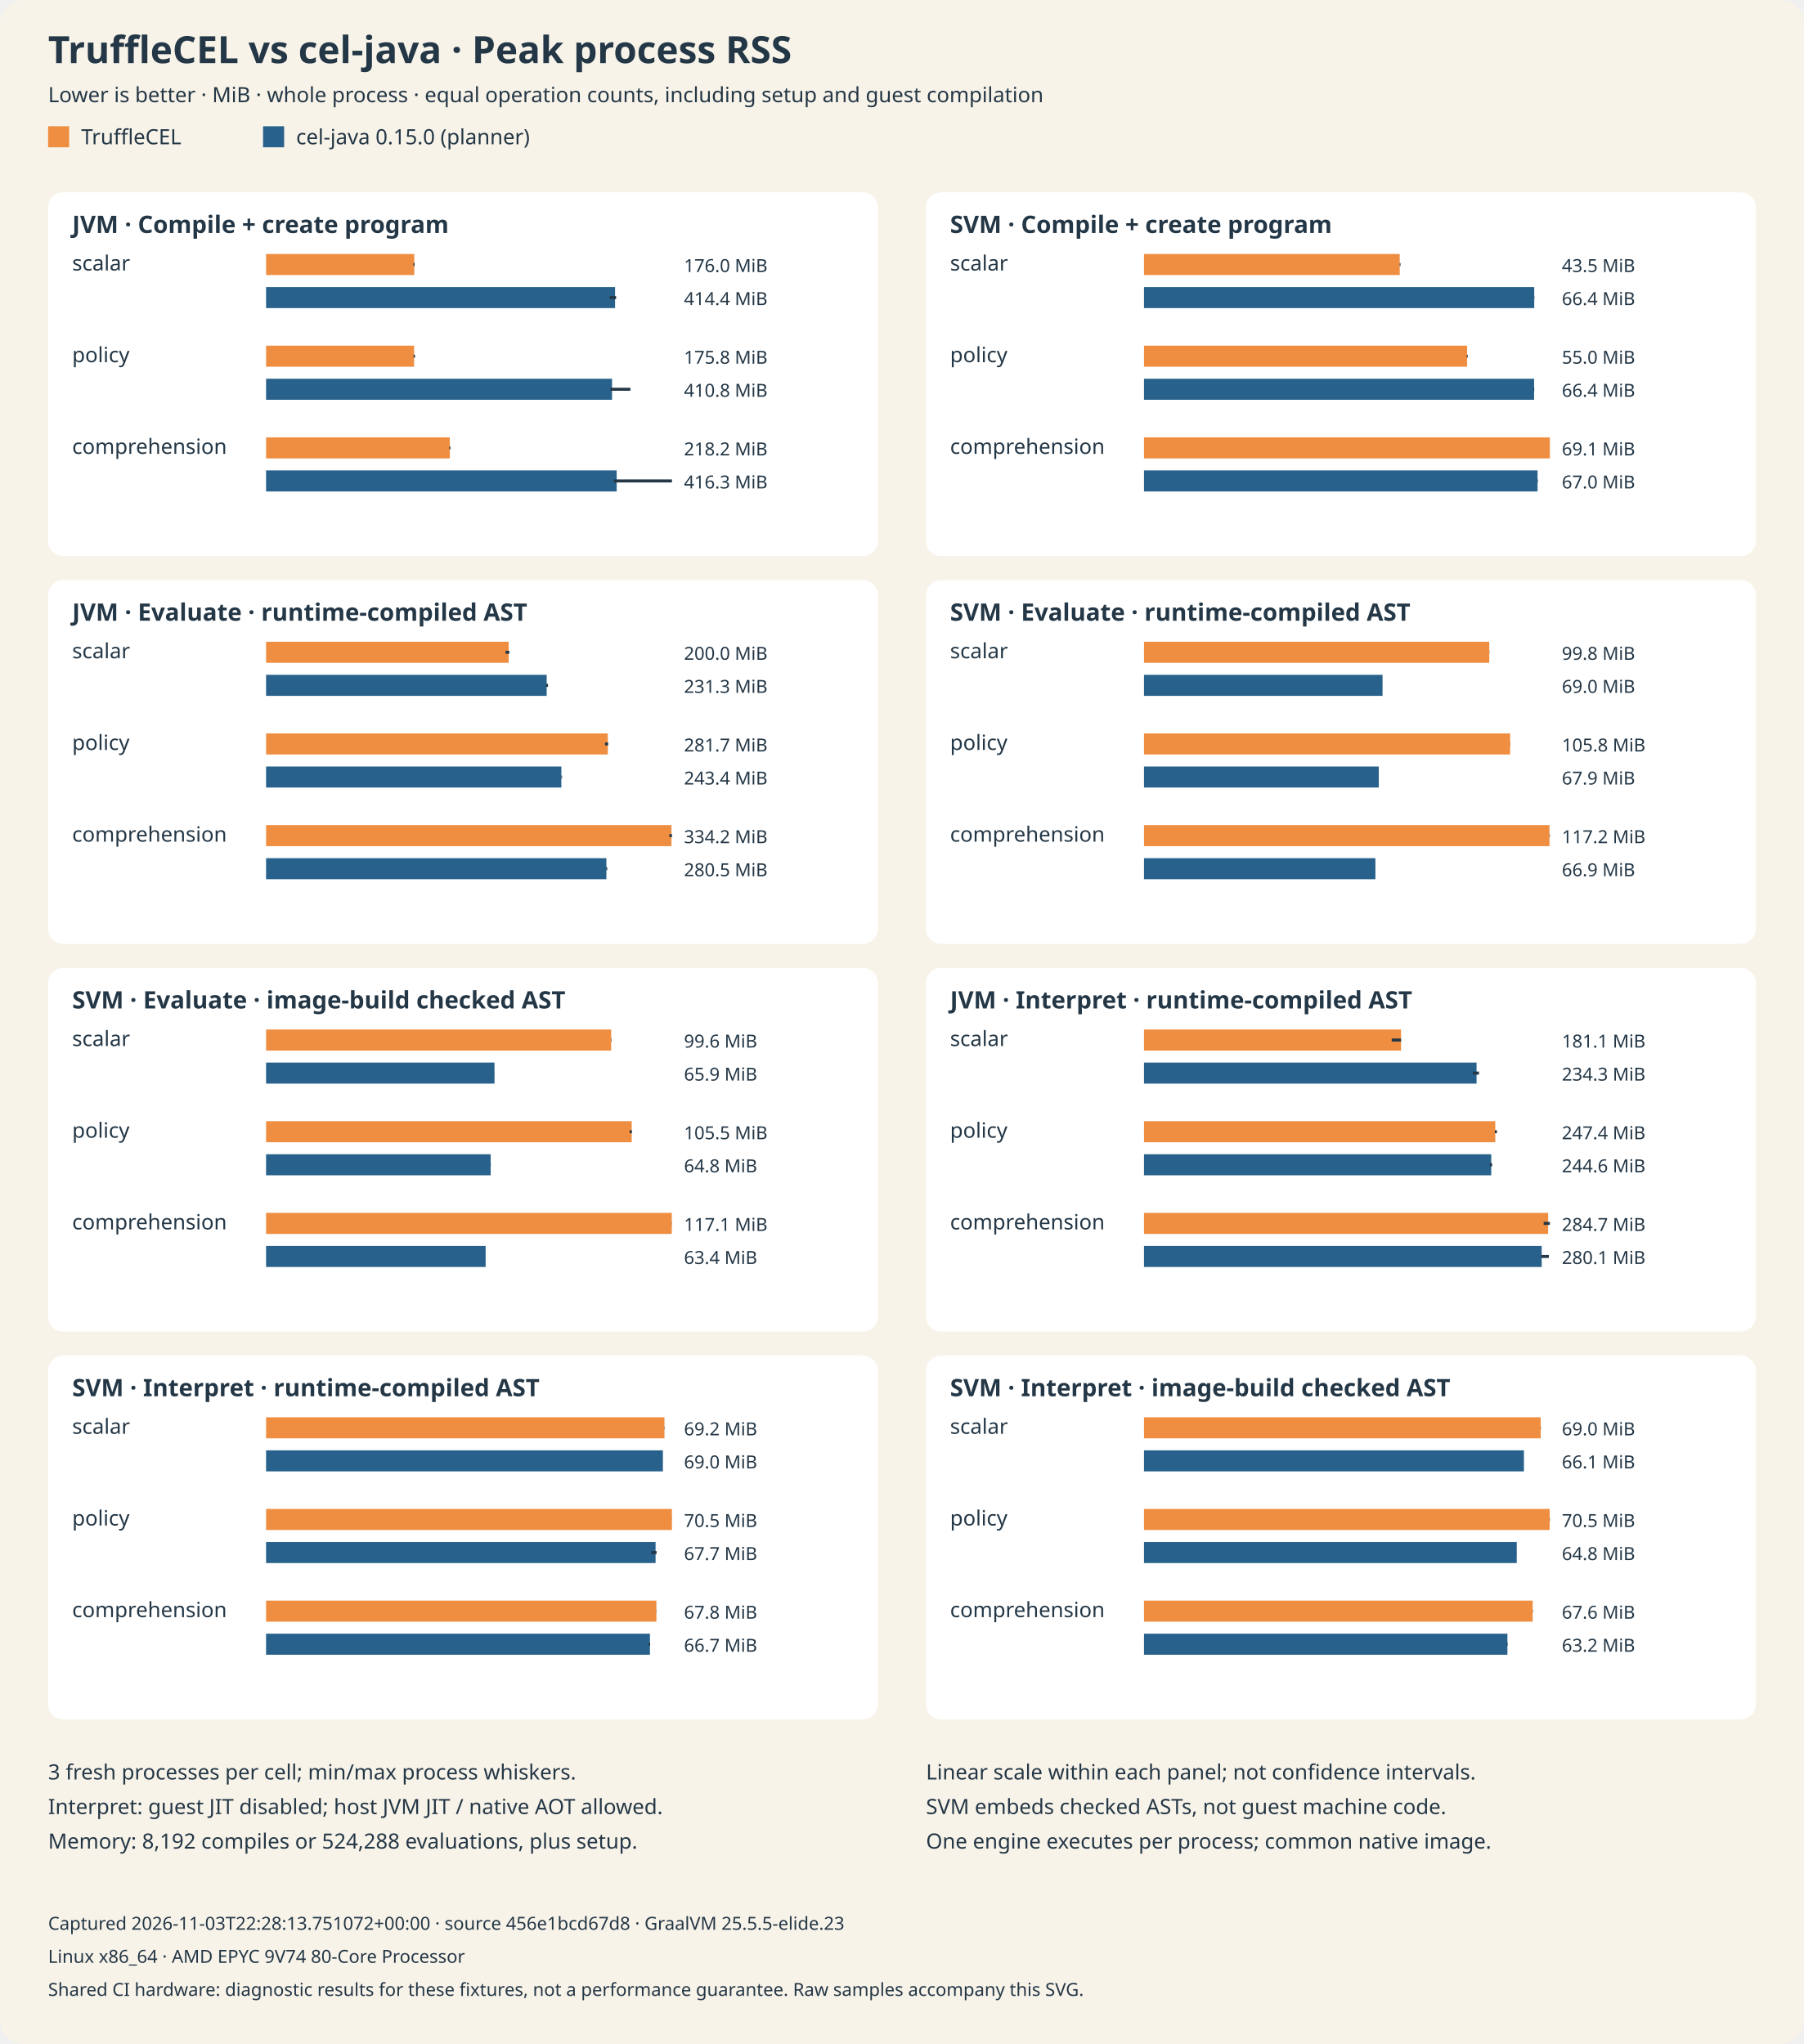
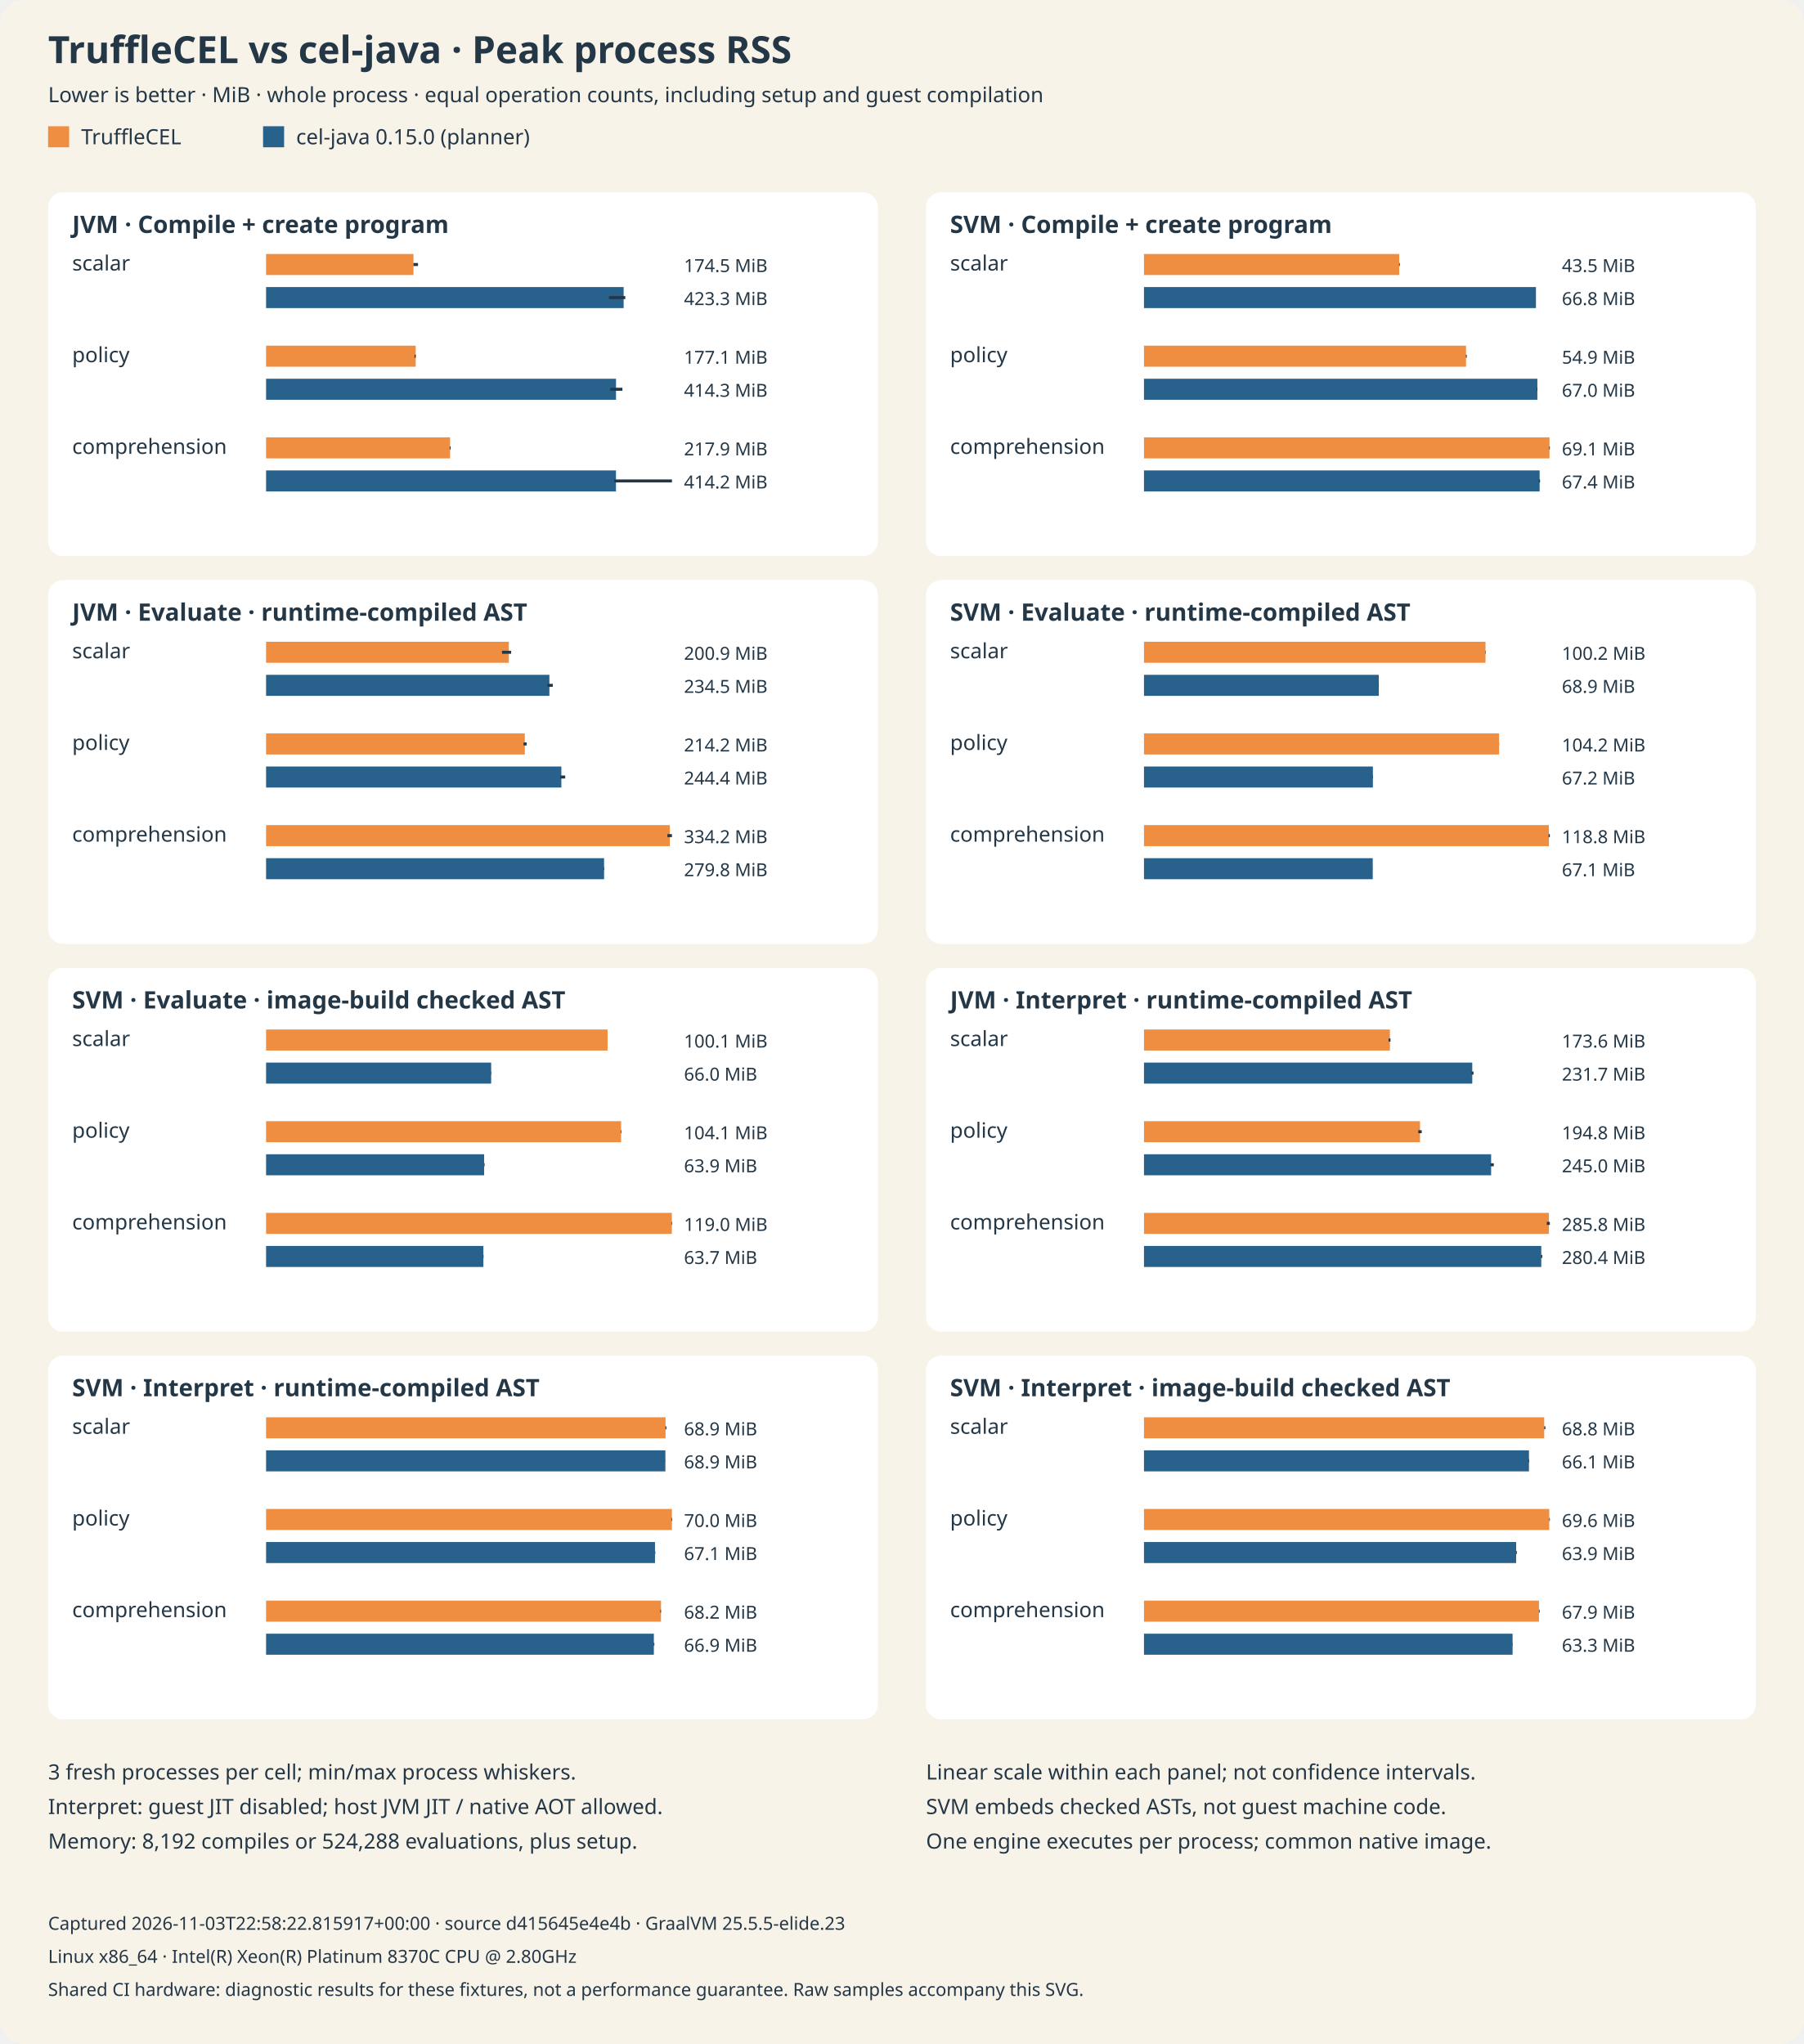
<svg xmlns="http://www.w3.org/2000/svg" width="1200" height="1360" viewBox="0 0 1200 1360" role="img" aria-labelledby="title desc">
  <rect width="1200" height="1360" rx="16" fill="#f8f3e9" />
  <style>text{font-family:system-ui,sans-serif;fill:#243746}.heading{font-size:25px;font-weight:700}.label{font-size:14px}.small{font-size:12px}.panel{font-size:16px;font-weight:650}</style>
  <text x="32" y="42" class="heading">TruffleCEL vs cel-java · Peak process RSS</text>
  <text x="32" y="68" class="label">Lower is better · MiB · whole process · equal operation counts, including setup and guest compilation</text>
  <rect x="32" y="84" width="14" height="14" fill="#ef8d40" />
  <text x="54" y="96" class="label">TruffleCEL</text>
  <rect x="175" y="84" width="14" height="14" fill="#28618b" />
  <text x="197" y="96" class="label">cel-java 0.15.0 (planner)</text>
  <rect x="32" y="128" width="552" height="242" rx="10" fill="white" />
  <text x="48" y="155" class="panel">JVM · Compile + create program</text>
  <text x="48" y="180" class="label">scalar</text>
-   <rect x="177" y="169" width="98.59" height="14" fill="#ef8d40" />
-   <path d="M275.05,176 H275.80" stroke="#243746" stroke-width="2" />
-   <text x="455.00" y="181" class="small">176.0 MiB</text>
-   <rect x="177" y="191" width="232.16" height="14" fill="#28618b" />
-   <path d="M405.66,198 H409.86" stroke="#243746" stroke-width="2" />
-   <text x="455.00" y="203" class="small">414.4 MiB</text>
+   <rect x="177" y="169" width="98.06" height="14" fill="#ef8d40" />
+   <path d="M275.02,176 H278.08" stroke="#243746" stroke-width="2" />
+   <text x="455.00" y="181" class="small">174.5 MiB</text>
+   <rect x="177" y="191" width="237.86" height="14" fill="#28618b" />
+   <path d="M405.11,198 H415.97" stroke="#243746" stroke-width="2" />
+   <text x="455.00" y="203" class="small">423.3 MiB</text>
  <text x="48" y="241" class="label">policy</text>
-   <rect x="177" y="230" width="98.48" height="14" fill="#ef8d40" />
-   <path d="M275.15,237 H276.05" stroke="#243746" stroke-width="2" />
-   <text x="455.00" y="242" class="small">175.8 MiB</text>
-   <rect x="177" y="252" width="230.15" height="14" fill="#28618b" />
-   <path d="M406.10,259 H419.36" stroke="#243746" stroke-width="2" />
-   <text x="455.00" y="264" class="small">410.8 MiB</text>
+   <rect x="177" y="230" width="99.54" height="14" fill="#ef8d40" />
+   <path d="M275.75,237 H276.56" stroke="#243746" stroke-width="2" />
+   <text x="455.00" y="242" class="small">177.1 MiB</text>
+   <rect x="177" y="252" width="232.79" height="14" fill="#28618b" />
+   <path d="M405.92,259 H414.05" stroke="#243746" stroke-width="2" />
+   <text x="455.00" y="264" class="small">414.3 MiB</text>
  <text x="48" y="302" class="label">comprehension</text>
-   <rect x="177" y="291" width="122.24" height="14" fill="#ef8d40" />
-   <path d="M298.95,298 H299.62" stroke="#243746" stroke-width="2" />
-   <text x="455.00" y="303" class="small">218.2 MiB</text>
-   <rect x="177" y="313" width="233.24" height="14" fill="#28618b" />
-   <path d="M408.41,320 H447.00" stroke="#243746" stroke-width="2" />
-   <text x="455.00" y="325" class="small">416.3 MiB</text>
+   <rect x="177" y="291" width="122.42" height="14" fill="#ef8d40" />
+   <path d="M299.20,298 H299.77" stroke="#243746" stroke-width="2" />
+   <text x="455.00" y="303" class="small">217.9 MiB</text>
+   <rect x="177" y="313" width="232.76" height="14" fill="#28618b" />
+   <path d="M408.64,320 H447.00" stroke="#243746" stroke-width="2" />
+   <text x="455.00" y="325" class="small">414.2 MiB</text>
  <rect x="616" y="128" width="552" height="242" rx="10" fill="white" />
  <text x="632" y="155" class="panel">SVM · Compile + create program</text>
  <text x="632" y="180" class="label">scalar</text>
-   <rect x="761" y="169" width="170.13" height="14" fill="#ef8d40" />
-   <path d="M931.08,176 H931.66" stroke="#243746" stroke-width="2" />
+   <rect x="761" y="169" width="169.80" height="14" fill="#ef8d40" />
+   <path d="M930.69,176 H931.18" stroke="#243746" stroke-width="2" />
  <text x="1039.00" y="181" class="small">43.5 MiB</text>
-   <rect x="761" y="191" width="259.61" height="14" fill="#28618b" />
-   <path d="M1020.58,198 H1020.73" stroke="#243746" stroke-width="2" />
-   <text x="1039.00" y="203" class="small">66.4 MiB</text>
+   <rect x="761" y="191" width="260.75" height="14" fill="#28618b" />
+   <path d="M1021.75,198 H1021.75" stroke="#243746" stroke-width="2" />
+   <text x="1039.00" y="203" class="small">66.8 MiB</text>
  <text x="632" y="241" class="label">policy</text>
-   <rect x="761" y="230" width="214.95" height="14" fill="#ef8d40" />
-   <path d="M975.75,237 H976.35" stroke="#243746" stroke-width="2" />
-   <text x="1039.00" y="242" class="small">55.0 MiB</text>
-   <rect x="761" y="252" width="259.53" height="14" fill="#28618b" />
-   <path d="M1020.13,259 H1020.61" stroke="#243746" stroke-width="2" />
-   <text x="1039.00" y="264" class="small">66.4 MiB</text>
+   <rect x="761" y="230" width="214.24" height="14" fill="#ef8d40" />
+   <path d="M975.12,237 H975.73" stroke="#243746" stroke-width="2" />
+   <text x="1039.00" y="242" class="small">54.9 MiB</text>
+   <rect x="761" y="252" width="261.69" height="14" fill="#28618b" />
+   <path d="M1022.23,259 H1022.73" stroke="#243746" stroke-width="2" />
+   <text x="1039.00" y="264" class="small">67.0 MiB</text>
  <text x="632" y="302" class="label">comprehension</text>
-   <rect x="761" y="291" width="270.00" height="14" fill="#ef8d40" />
-   <path d="M1030.97,298 H1031.00" stroke="#243746" stroke-width="2" />
+   <rect x="761" y="291" width="269.76" height="14" fill="#ef8d40" />
+   <path d="M1030.51,298 H1031.00" stroke="#243746" stroke-width="2" />
  <text x="1039.00" y="303" class="small">69.1 MiB</text>
-   <rect x="761" y="313" width="261.82" height="14" fill="#28618b" />
-   <path d="M1022.73,320 H1022.97" stroke="#243746" stroke-width="2" />
-   <text x="1039.00" y="325" class="small">67.0 MiB</text>
+   <rect x="761" y="313" width="263.20" height="14" fill="#28618b" />
+   <path d="M1023.60,320 H1024.47" stroke="#243746" stroke-width="2" />
+   <text x="1039.00" y="325" class="small">67.4 MiB</text>
  <rect x="32" y="386" width="552" height="242" rx="10" fill="white" />
  <text x="48" y="413" class="panel">JVM · Evaluate · runtime-compiled AST</text>
  <text x="48" y="438" class="label">scalar</text>
-   <rect x="177" y="427" width="161.39" height="14" fill="#ef8d40" />
-   <path d="M336.31,434 H338.82" stroke="#243746" stroke-width="2" />
-   <text x="455.00" y="439" class="small">200.0 MiB</text>
-   <rect x="177" y="449" width="186.67" height="14" fill="#28618b" />
-   <path d="M363.23,456 H364.55" stroke="#243746" stroke-width="2" />
-   <text x="455.00" y="461" class="small">231.3 MiB</text>
+   <rect x="177" y="427" width="161.49" height="14" fill="#ef8d40" />
+   <path d="M333.97,434 H340.02" stroke="#243746" stroke-width="2" />
+   <text x="455.00" y="439" class="small">200.9 MiB</text>
+   <rect x="177" y="449" width="188.47" height="14" fill="#28618b" />
+   <path d="M364.26,456 H367.74" stroke="#243746" stroke-width="2" />
+   <text x="455.00" y="461" class="small">234.5 MiB</text>
  <text x="48" y="499" class="label">policy</text>
-   <rect x="177" y="488" width="227.33" height="14" fill="#ef8d40" />
-   <path d="M402.50,495 H404.56" stroke="#243746" stroke-width="2" />
-   <text x="455.00" y="500" class="small">281.7 MiB</text>
-   <rect x="177" y="510" width="196.43" height="14" fill="#28618b" />
-   <path d="M373.42,517 H373.88" stroke="#243746" stroke-width="2" />
-   <text x="455.00" y="522" class="small">243.4 MiB</text>
+   <rect x="177" y="488" width="172.13" height="14" fill="#ef8d40" />
+   <path d="M348.27,495 H350.38" stroke="#243746" stroke-width="2" />
+   <text x="455.00" y="500" class="small">214.2 MiB</text>
+   <rect x="177" y="510" width="196.44" height="14" fill="#28618b" />
+   <path d="M372.76,517 H375.99" stroke="#243746" stroke-width="2" />
+   <text x="455.00" y="522" class="small">244.4 MiB</text>
  <text x="48" y="560" class="label">comprehension</text>
-   <rect x="177" y="549" width="269.67" height="14" fill="#ef8d40" />
-   <path d="M445.26,556 H447.00" stroke="#243746" stroke-width="2" />
+   <rect x="177" y="549" width="268.57" height="14" fill="#ef8d40" />
+   <path d="M443.97,556 H447.00" stroke="#243746" stroke-width="2" />
  <text x="455.00" y="561" class="small">334.2 MiB</text>
-   <rect x="177" y="571" width="226.38" height="14" fill="#28618b" />
-   <path d="M403.19,578 H403.93" stroke="#243746" stroke-width="2" />
-   <text x="455.00" y="583" class="small">280.5 MiB</text>
+   <rect x="177" y="571" width="224.85" height="14" fill="#28618b" />
+   <path d="M401.57,578 H401.94" stroke="#243746" stroke-width="2" />
+   <text x="455.00" y="583" class="small">279.8 MiB</text>
  <rect x="616" y="386" width="552" height="242" rx="10" fill="white" />
  <text x="632" y="413" class="panel">SVM · Evaluate · runtime-compiled AST</text>
  <text x="632" y="438" class="label">scalar</text>
-   <rect x="761" y="427" width="229.70" height="14" fill="#ef8d40" />
-   <path d="M990.67,434 H990.78" stroke="#243746" stroke-width="2" />
-   <text x="1039.00" y="439" class="small">99.8 MiB</text>
-   <rect x="761" y="449" width="158.70" height="14" fill="#28618b" />
-   <path d="M919.69,456 H919.72" stroke="#243746" stroke-width="2" />
-   <text x="1039.00" y="461" class="small">69.0 MiB</text>
+   <rect x="761" y="427" width="227.20" height="14" fill="#ef8d40" />
+   <path d="M988.01,434 H988.29" stroke="#243746" stroke-width="2" />
+   <text x="1039.00" y="439" class="small">100.2 MiB</text>
+   <rect x="761" y="449" width="156.19" height="14" fill="#28618b" />
+   <path d="M916.90,456 H917.19" stroke="#243746" stroke-width="2" />
+   <text x="1039.00" y="461" class="small">68.9 MiB</text>
  <text x="632" y="499" class="label">policy</text>
-   <rect x="761" y="488" width="243.58" height="14" fill="#ef8d40" />
-   <path d="M1004.57,495 H1004.72" stroke="#243746" stroke-width="2" />
-   <text x="1039.00" y="500" class="small">105.8 MiB</text>
-   <rect x="761" y="510" width="156.19" height="14" fill="#28618b" />
-   <path d="M917.19,517 H917.20" stroke="#243746" stroke-width="2" />
-   <text x="1039.00" y="522" class="small">67.9 MiB</text>
+   <rect x="761" y="488" width="236.22" height="14" fill="#ef8d40" />
+   <path d="M997.17,495 H997.25" stroke="#243746" stroke-width="2" />
+   <text x="1039.00" y="500" class="small">104.2 MiB</text>
+   <rect x="761" y="510" width="152.28" height="14" fill="#28618b" />
+   <path d="M912.98,517 H913.28" stroke="#243746" stroke-width="2" />
+   <text x="1039.00" y="522" class="small">67.2 MiB</text>
  <text x="632" y="560" class="label">comprehension</text>
-   <rect x="761" y="549" width="269.76" height="14" fill="#ef8d40" />
-   <path d="M1030.74,556 H1031.00" stroke="#243746" stroke-width="2" />
-   <text x="1039.00" y="561" class="small">117.2 MiB</text>
-   <rect x="761" y="571" width="153.95" height="14" fill="#28618b" />
-   <path d="M914.95,578 H914.95" stroke="#243746" stroke-width="2" />
-   <text x="1039.00" y="583" class="small">66.9 MiB</text>
+   <rect x="761" y="549" width="269.38" height="14" fill="#ef8d40" />
+   <path d="M1030.18,556 H1031.00" stroke="#243746" stroke-width="2" />
+   <text x="1039.00" y="561" class="small">118.8 MiB</text>
+   <rect x="761" y="571" width="152.18" height="14" fill="#28618b" />
+   <path d="M913.14,578 H913.20" stroke="#243746" stroke-width="2" />
+   <text x="1039.00" y="583" class="small">67.1 MiB</text>
  <rect x="32" y="644" width="552" height="242" rx="10" fill="white" />
  <text x="48" y="671" class="panel">SVM · Evaluate · image-build checked AST</text>
  <text x="48" y="696" class="label">scalar</text>
-   <rect x="177" y="685" width="229.57" height="14" fill="#ef8d40" />
-   <path d="M406.56,692 H406.82" stroke="#243746" stroke-width="2" />
-   <text x="455.00" y="697" class="small">99.6 MiB</text>
-   <rect x="177" y="707" width="151.96" height="14" fill="#28618b" />
-   <path d="M328.96,714 H329.02" stroke="#243746" stroke-width="2" />
-   <text x="455.00" y="719" class="small">65.9 MiB</text>
+   <rect x="177" y="685" width="227.17" height="14" fill="#ef8d40" />
+   <path d="M404.16,692 H404.18" stroke="#243746" stroke-width="2" />
+   <text x="455.00" y="697" class="small">100.1 MiB</text>
+   <rect x="177" y="707" width="149.73" height="14" fill="#28618b" />
+   <path d="M326.48,714 H326.77" stroke="#243746" stroke-width="2" />
+   <text x="455.00" y="719" class="small">66.0 MiB</text>
  <text x="48" y="757" class="label">policy</text>
-   <rect x="177" y="746" width="243.23" height="14" fill="#ef8d40" />
-   <path d="M418.85,753 H420.31" stroke="#243746" stroke-width="2" />
-   <text x="455.00" y="758" class="small">105.5 MiB</text>
-   <rect x="177" y="768" width="149.40" height="14" fill="#28618b" />
-   <path d="M326.39,775 H326.49" stroke="#243746" stroke-width="2" />
-   <text x="455.00" y="780" class="small">64.8 MiB</text>
+   <rect x="177" y="746" width="236.18" height="14" fill="#ef8d40" />
+   <path d="M412.93,753 H413.31" stroke="#243746" stroke-width="2" />
+   <text x="455.00" y="758" class="small">104.1 MiB</text>
+   <rect x="177" y="768" width="145.06" height="14" fill="#28618b" />
+   <path d="M321.97,775 H322.36" stroke="#243746" stroke-width="2" />
+   <text x="455.00" y="780" class="small">63.9 MiB</text>
  <text x="48" y="818" class="label">comprehension</text>
-   <rect x="177" y="807" width="269.90" height="14" fill="#ef8d40" />
-   <path d="M446.88,814 H447.00" stroke="#243746" stroke-width="2" />
-   <text x="455.00" y="819" class="small">117.1 MiB</text>
-   <rect x="177" y="829" width="146.06" height="14" fill="#28618b" />
-   <path d="M323.06,836 H323.09" stroke="#243746" stroke-width="2" />
-   <text x="455.00" y="841" class="small">63.4 MiB</text>
+   <rect x="177" y="807" width="269.93" height="14" fill="#ef8d40" />
+   <path d="M446.63,814 H447.00" stroke="#243746" stroke-width="2" />
+   <text x="455.00" y="819" class="small">119.0 MiB</text>
+   <rect x="177" y="829" width="144.56" height="14" fill="#28618b" />
+   <path d="M321.34,836 H321.64" stroke="#243746" stroke-width="2" />
+   <text x="455.00" y="841" class="small">63.7 MiB</text>
  <rect x="616" y="644" width="552" height="242" rx="10" fill="white" />
  <text x="632" y="671" class="panel">JVM · Interpret · runtime-compiled AST</text>
  <text x="632" y="696" class="label">scalar</text>
-   <rect x="761" y="685" width="171.00" height="14" fill="#ef8d40" />
-   <path d="M925.78,692 H932.01" stroke="#243746" stroke-width="2" />
-   <text x="1039.00" y="697" class="small">181.1 MiB</text>
-   <rect x="761" y="707" width="221.25" height="14" fill="#28618b" />
-   <path d="M979.82,714 H983.85" stroke="#243746" stroke-width="2" />
-   <text x="1039.00" y="719" class="small">234.3 MiB</text>
+   <rect x="761" y="685" width="163.61" height="14" fill="#ef8d40" />
+   <path d="M923.70,692 H925.01" stroke="#243746" stroke-width="2" />
+   <text x="1039.00" y="697" class="small">173.6 MiB</text>
+   <rect x="761" y="707" width="218.39" height="14" fill="#28618b" />
+   <path d="M978.90,714 H980.22" stroke="#243746" stroke-width="2" />
+   <text x="1039.00" y="719" class="small">231.7 MiB</text>
  <text x="632" y="757" class="label">policy</text>
-   <rect x="761" y="746" width="233.69" height="14" fill="#ef8d40" />
-   <path d="M994.39,753 H995.80" stroke="#243746" stroke-width="2" />
-   <text x="1039.00" y="758" class="small">247.4 MiB</text>
-   <rect x="761" y="768" width="231.01" height="14" fill="#28618b" />
-   <path d="M990.96,775 H992.62" stroke="#243746" stroke-width="2" />
-   <text x="1039.00" y="780" class="small">244.6 MiB</text>
+   <rect x="761" y="746" width="183.64" height="14" fill="#ef8d40" />
+   <path d="M943.44,753 H945.76" stroke="#243746" stroke-width="2" />
+   <text x="1039.00" y="758" class="small">194.8 MiB</text>
+   <rect x="761" y="768" width="230.93" height="14" fill="#28618b" />
+   <path d="M991.47,775 H993.71" stroke="#243746" stroke-width="2" />
+   <text x="1039.00" y="780" class="small">245.0 MiB</text>
  <text x="632" y="818" class="label">comprehension</text>
-   <rect x="761" y="807" width="268.85" height="14" fill="#ef8d40" />
-   <path d="M1026.87,814 H1031.00" stroke="#243746" stroke-width="2" />
-   <text x="1039.00" y="819" class="small">284.7 MiB</text>
-   <rect x="761" y="829" width="264.57" height="14" fill="#28618b" />
-   <path d="M1025.28,836 H1030.37" stroke="#243746" stroke-width="2" />
-   <text x="1039.00" y="841" class="small">280.1 MiB</text>
+   <rect x="761" y="807" width="269.37" height="14" fill="#ef8d40" />
+   <path d="M1028.97,814 H1031.00" stroke="#243746" stroke-width="2" />
+   <text x="1039.00" y="819" class="small">285.8 MiB</text>
+   <rect x="761" y="829" width="264.30" height="14" fill="#28618b" />
+   <path d="M1025.11,836 H1025.98" stroke="#243746" stroke-width="2" />
+   <text x="1039.00" y="841" class="small">280.4 MiB</text>
  <rect x="32" y="902" width="552" height="242" rx="10" fill="white" />
  <text x="48" y="929" class="panel">SVM · Interpret · runtime-compiled AST</text>
  <text x="48" y="954" class="label">scalar</text>
-   <rect x="177" y="943" width="265.01" height="14" fill="#ef8d40" />
-   <path d="M441.96,950 H442.14" stroke="#243746" stroke-width="2" />
-   <text x="455.00" y="955" class="small">69.2 MiB</text>
-   <rect x="177" y="965" width="263.97" height="14" fill="#28618b" />
-   <path d="M440.96,972 H440.99" stroke="#243746" stroke-width="2" />
-   <text x="455.00" y="977" class="small">69.0 MiB</text>
+   <rect x="177" y="943" width="265.74" height="14" fill="#ef8d40" />
+   <path d="M442.66,950 H443.33" stroke="#243746" stroke-width="2" />
+   <text x="455.00" y="955" class="small">68.9 MiB</text>
+   <rect x="177" y="965" width="265.63" height="14" fill="#28618b" />
+   <path d="M442.62,972 H442.72" stroke="#243746" stroke-width="2" />
+   <text x="455.00" y="977" class="small">68.9 MiB</text>
  <text x="48" y="1015" class="label">policy</text>
  <rect x="177" y="1004" width="269.97" height="14" fill="#ef8d40" />
-   <path d="M446.93,1011 H447.00" stroke="#243746" stroke-width="2" />
-   <text x="455.00" y="1016" class="small">70.5 MiB</text>
-   <rect x="177" y="1026" width="259.10" height="14" fill="#28618b" />
-   <path d="M433.39,1033 H436.77" stroke="#243746" stroke-width="2" />
-   <text x="455.00" y="1038" class="small">67.7 MiB</text>
+   <path d="M446.56,1011 H447.00" stroke="#243746" stroke-width="2" />
+   <text x="455.00" y="1016" class="small">70.0 MiB</text>
+   <rect x="177" y="1026" width="258.72" height="14" fill="#28618b" />
+   <path d="M435.71,1033 H435.93" stroke="#243746" stroke-width="2" />
+   <text x="455.00" y="1038" class="small">67.1 MiB</text>
  <text x="48" y="1076" class="label">comprehension</text>
-   <rect x="177" y="1065" width="259.65" height="14" fill="#ef8d40" />
-   <path d="M436.65,1072 H436.76" stroke="#243746" stroke-width="2" />
-   <text x="455.00" y="1077" class="small">67.8 MiB</text>
-   <rect x="177" y="1087" width="255.36" height="14" fill="#28618b" />
-   <path d="M431.61,1094 H432.48" stroke="#243746" stroke-width="2" />
-   <text x="455.00" y="1099" class="small">66.7 MiB</text>
+   <rect x="177" y="1065" width="262.71" height="14" fill="#ef8d40" />
+   <path d="M439.25,1072 H439.73" stroke="#243746" stroke-width="2" />
+   <text x="455.00" y="1077" class="small">68.2 MiB</text>
+   <rect x="177" y="1087" width="257.96" height="14" fill="#28618b" />
+   <path d="M434.82,1094 H435.30" stroke="#243746" stroke-width="2" />
+   <text x="455.00" y="1099" class="small">66.9 MiB</text>
  <rect x="616" y="902" width="552" height="242" rx="10" fill="white" />
  <text x="632" y="929" class="panel">SVM · Interpret · image-build checked AST</text>
  <text x="632" y="954" class="label">scalar</text>
-   <rect x="761" y="943" width="263.92" height="14" fill="#ef8d40" />
-   <path d="M1024.84,950 H1025.02" stroke="#243746" stroke-width="2" />
-   <text x="1039.00" y="955" class="small">69.0 MiB</text>
-   <rect x="761" y="965" width="252.75" height="14" fill="#28618b" />
-   <path d="M1013.72,972 H1013.75" stroke="#243746" stroke-width="2" />
+   <rect x="761" y="943" width="266.25" height="14" fill="#ef8d40" />
+   <path d="M1027.23,950 H1028.03" stroke="#243746" stroke-width="2" />
+   <text x="1039.00" y="955" class="small">68.8 MiB</text>
+   <rect x="761" y="965" width="256.11" height="14" fill="#28618b" />
+   <path d="M1016.51,972 H1017.11" stroke="#243746" stroke-width="2" />
  <text x="1039.00" y="977" class="small">66.1 MiB</text>
  <text x="632" y="1015" class="label">policy</text>
-   <rect x="761" y="1004" width="269.87" height="14" fill="#ef8d40" />
-   <path d="M1030.78,1011 H1031.00" stroke="#243746" stroke-width="2" />
-   <text x="1039.00" y="1016" class="small">70.5 MiB</text>
-   <rect x="761" y="1026" width="247.97" height="14" fill="#28618b" />
-   <path d="M1008.95,1033 H1009.04" stroke="#243746" stroke-width="2" />
-   <text x="1039.00" y="1038" class="small">64.8 MiB</text>
+   <rect x="761" y="1004" width="269.61" height="14" fill="#ef8d40" />
+   <path d="M1030.56,1011 H1031.00" stroke="#243746" stroke-width="2" />
+   <text x="1039.00" y="1016" class="small">69.6 MiB</text>
+   <rect x="761" y="1026" width="247.57" height="14" fill="#28618b" />
+   <path d="M1008.47,1033 H1009.02" stroke="#243746" stroke-width="2" />
+   <text x="1039.00" y="1038" class="small">63.9 MiB</text>
  <text x="632" y="1076" class="label">comprehension</text>
-   <rect x="761" y="1065" width="258.58" height="14" fill="#ef8d40" />
-   <path d="M1019.52,1072 H1019.70" stroke="#243746" stroke-width="2" />
-   <text x="1039.00" y="1077" class="small">67.6 MiB</text>
-   <rect x="761" y="1087" width="241.77" height="14" fill="#28618b" />
-   <path d="M1002.38,1094 H1002.84" stroke="#243746" stroke-width="2" />
-   <text x="1039.00" y="1099" class="small">63.2 MiB</text>
+   <rect x="761" y="1065" width="262.77" height="14" fill="#ef8d40" />
+   <path d="M1023.75,1072 H1024.25" stroke="#243746" stroke-width="2" />
+   <text x="1039.00" y="1077" class="small">67.9 MiB</text>
+   <rect x="761" y="1087" width="245.21" height="14" fill="#28618b" />
+   <path d="M1006.19,1094 H1006.39" stroke="#243746" stroke-width="2" />
+   <text x="1039.00" y="1099" class="small">63.3 MiB</text>
  <text x="32" y="1184" class="label">3 fresh processes per cell; min/max process whiskers.</text>
  <text x="616" y="1184" class="label">Linear scale within each panel; not confidence intervals.</text>
  <text x="32" y="1207" class="label">Interpret: guest JIT disabled; host JVM JIT / native AOT allowed.</text>
  <text x="616" y="1207" class="label">SVM embeds checked ASTs, not guest machine code.</text>
  <text x="32" y="1230" class="label">Memory: 8,192 compiles or 524,288 evaluations, plus setup.</text>
  <text x="616" y="1230" class="label">One engine executes per process; common native image.</text>
-   <text x="32" y="1284" class="small">Captured 2026-11-03T22:28:13.751072+00:00 · source 456e1bcd67d8 · GraalVM 25.5.5-elide.23</text>
-   <text x="32" y="1306" class="small">Linux x86_64 · AMD EPYC 9V74 80-Core Processor</text>
+   <text x="32" y="1284" class="small">Captured 2026-11-03T22:58:22.815917+00:00 · source d415645e4e4b · GraalVM 25.5.5-elide.23</text>
+   <text x="32" y="1306" class="small">Linux x86_64 · Intel(R) Xeon(R) Platinum 8370C CPU @ 2.80GHz</text>
  <text x="32" y="1328" class="small">Shared CI hardware: diagnostic results for these fixtures, not a performance guarantee. Raw samples accompany this SVG.</text>
</svg>
